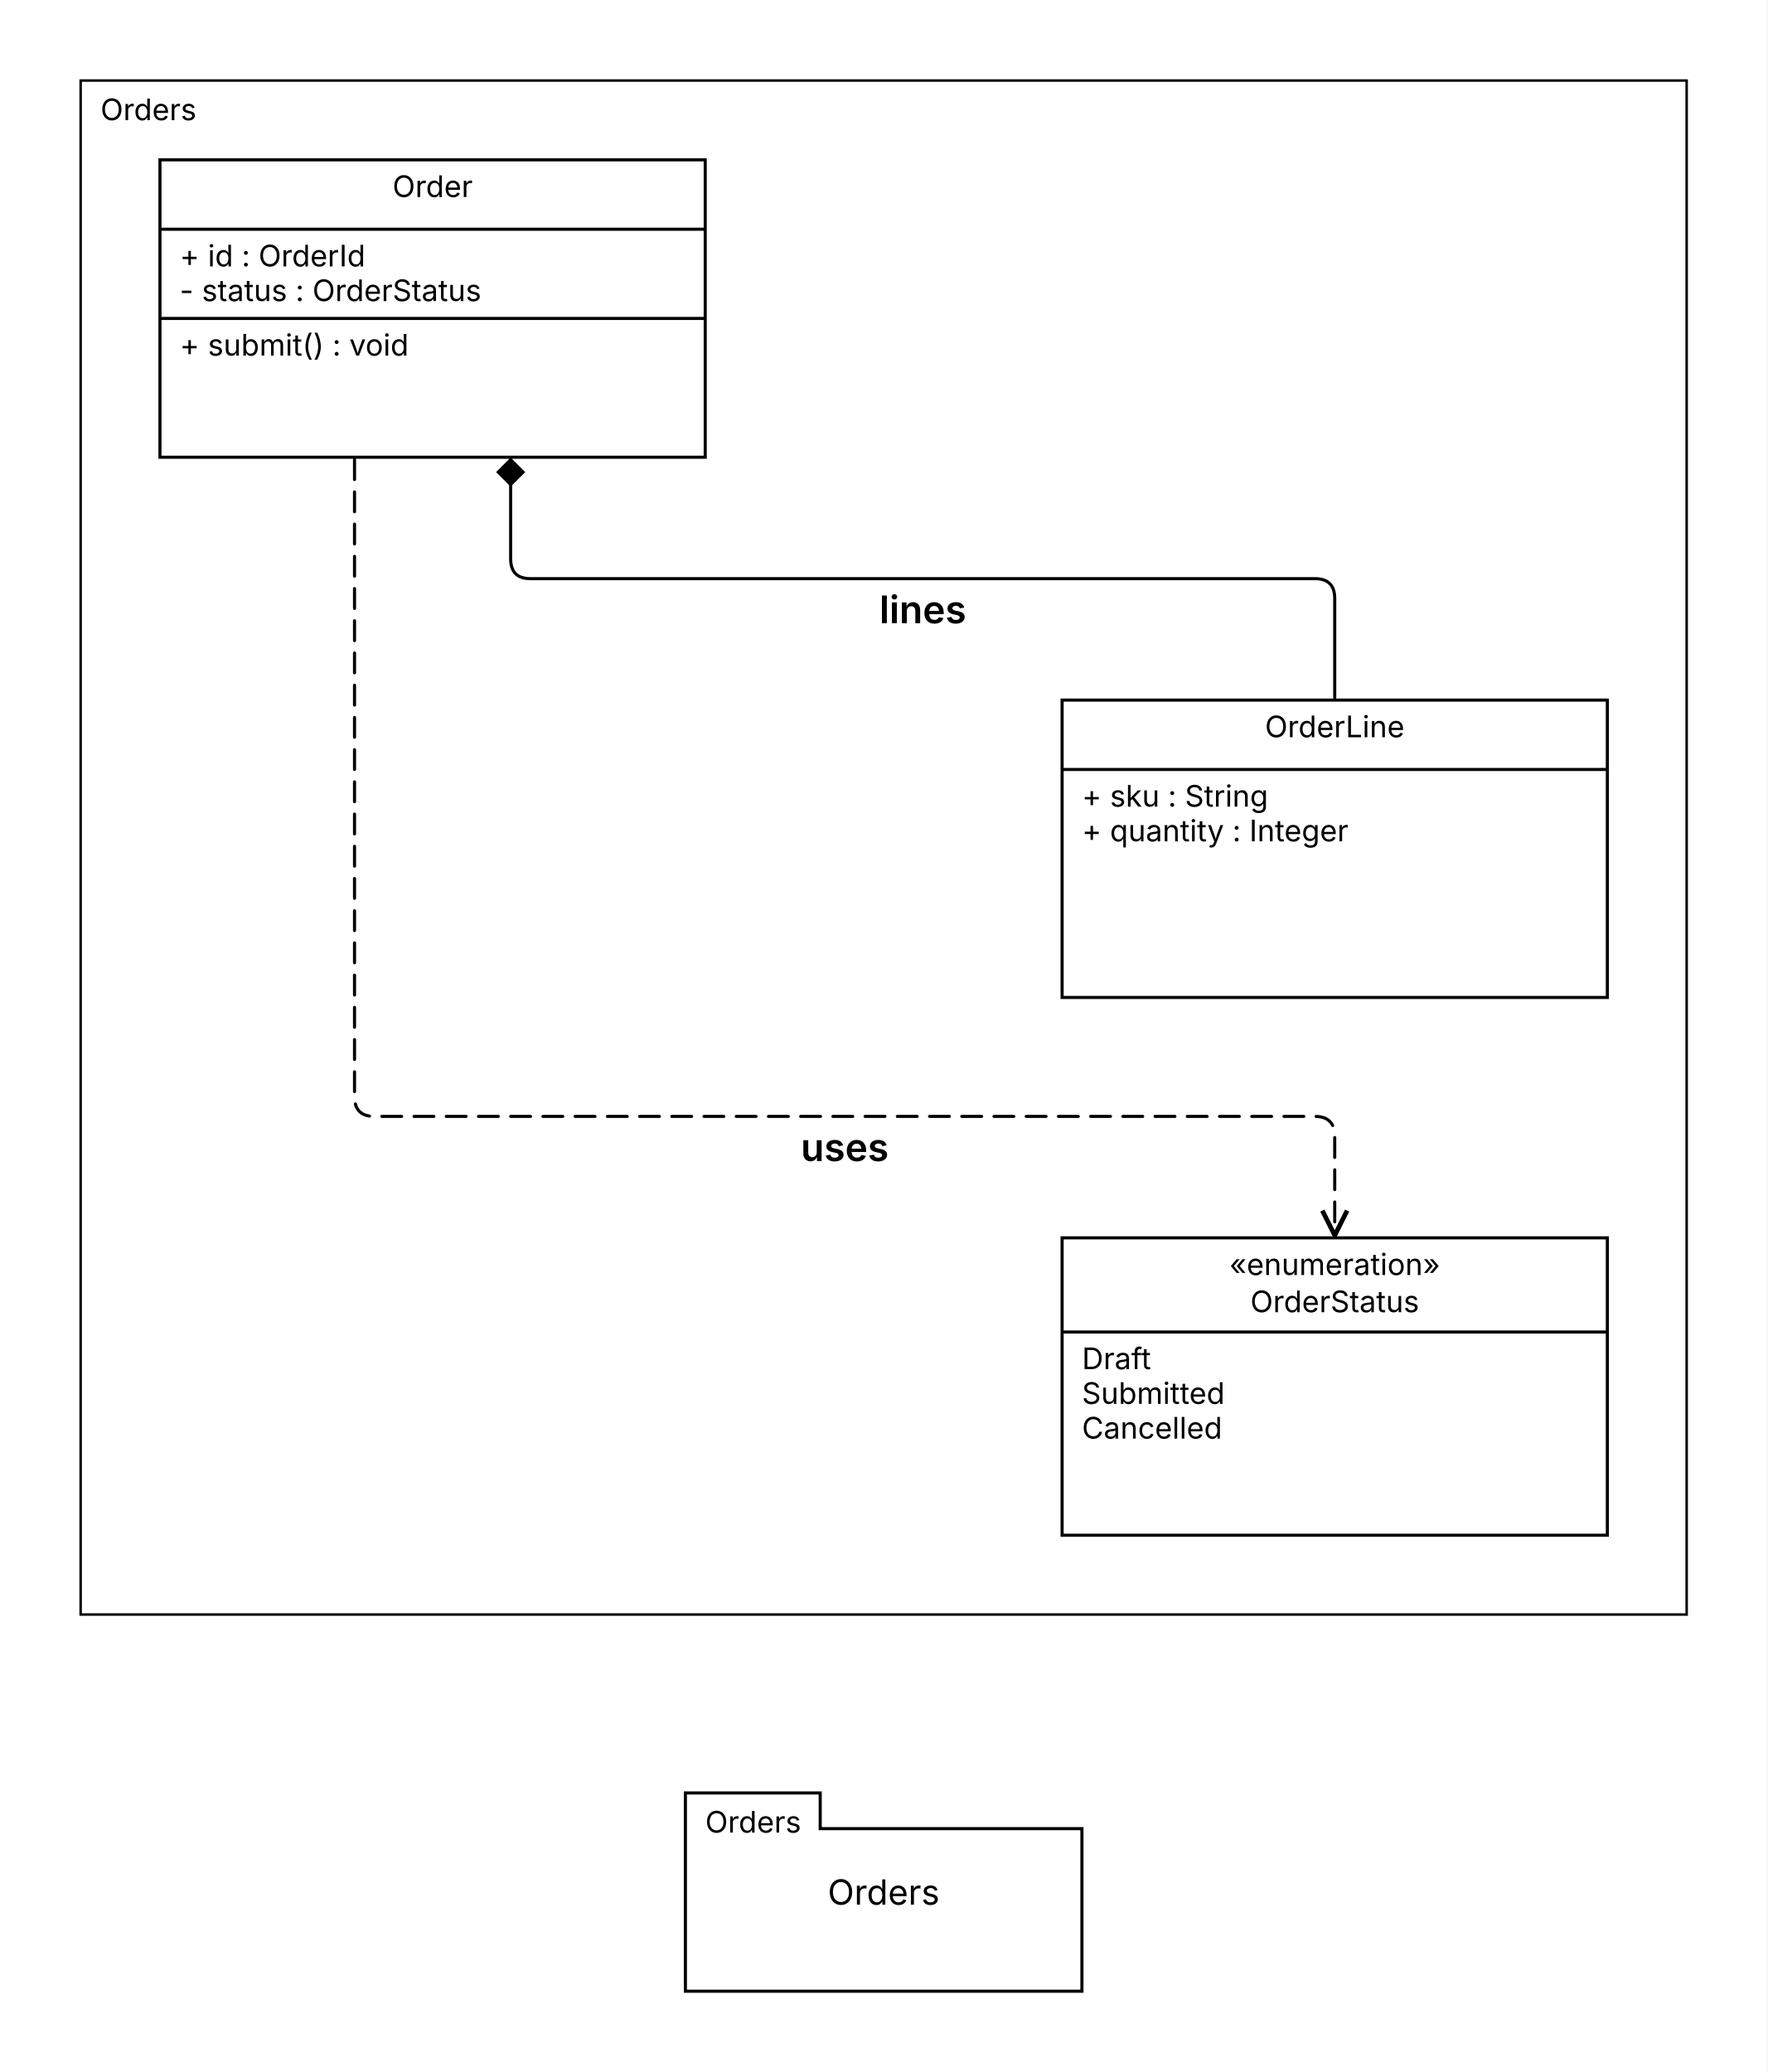
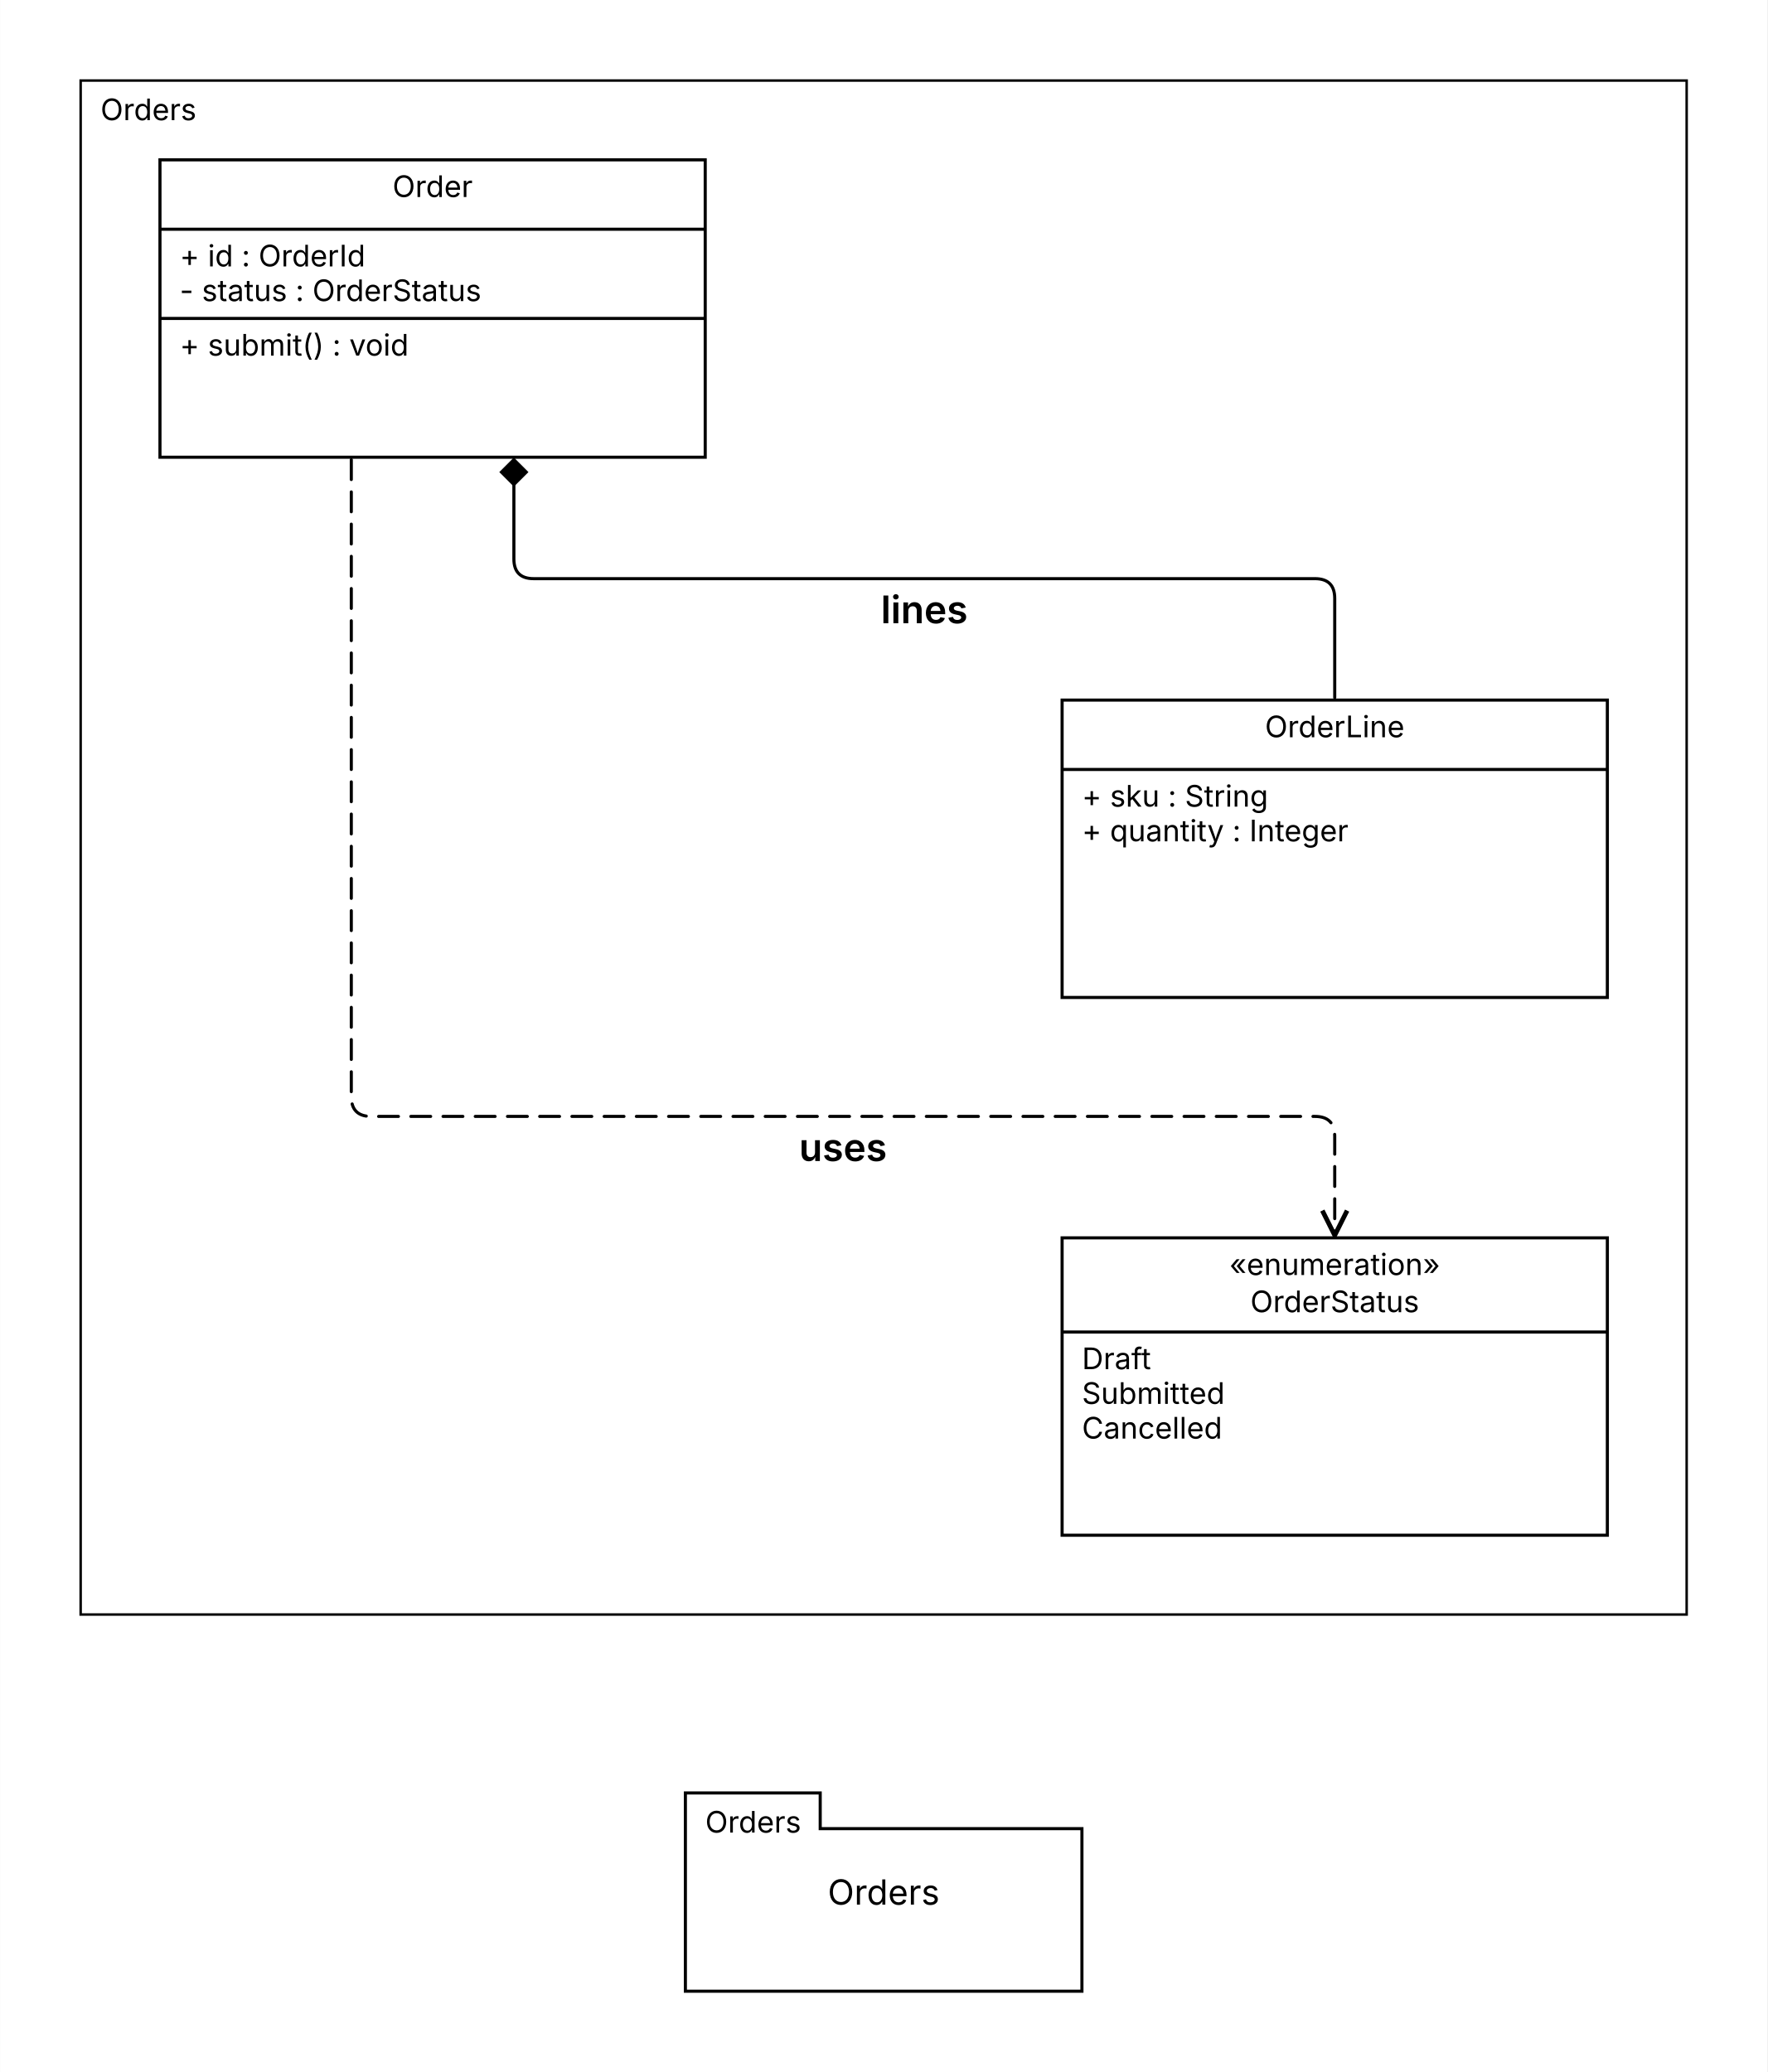
<svg xmlns="http://www.w3.org/2000/svg" role="img" width="713" height="836" viewBox="-20.5 -20.5 713.0 836.1">
  <rect x="-20.5" y="-20.5" width="713.0" height="836.1" fill="#ffffff" />
  <g font-family="Inter, Arial, sans-serif" font-size="14">
    <g data-dediren-group-id="orders-package-boundary" data-dediren-group-type="Package" data-dediren-group-source-id="pkg-orders">
      <rect x="12.0" y="12.0" width="648.0" height="619.0" rx="0" fill="#ffffff" stroke="#000000" stroke-width="1" />
      <text x="20.0" y="28.0" fill="#000000" font-size="12">Orders</text>
    </g>
    <g data-dediren-edge-id="order-has-lines">
      <marker id="marker-start-order-has-lines" data-dediren-edge-marker-start="filled_diamond" markerWidth="10" markerHeight="10" refX="1" refY="5" orient="auto">
        <path d="M 1 5 L 5 1 L 9 5 L 5 9 Z" fill="#000000" stroke="#000000" stroke-width="1" />
      </marker>
-       <path d="M 185.5 165.0 L 185.5 205.0 Q 185.5 213.0 193.5 213.0 L 510.0 213.0 Q 518.0 213.0 518.0 221.0 L 518.0 261.0" fill="none" stroke="#000000" stroke-width="1.25" stroke-linecap="round" stroke-linejoin="round" marker-start="url(#marker-start-order-has-lines)" />
-       <text x="351.8" y="231.0" text-anchor="middle" fill="none" font-size="15.4" font-weight="600" stroke="#ffffff" stroke-width="2">lines</text>
-       <text x="351.8" y="231.0" text-anchor="middle" fill="#000000" font-size="15.4" font-weight="600">lines</text>
+       <path d="M 186.8 165.0 L 186.8 205.0 Q 186.8 213.0 194.8 213.0 L 510.0 213.0 Q 518.0 213.0 518.0 221.0 L 518.0 261.0" fill="none" stroke="#000000" stroke-width="1.25" stroke-linecap="round" stroke-linejoin="round" marker-start="url(#marker-start-order-has-lines)" />
+       <text x="352.4" y="231.0" text-anchor="middle" fill="none" font-size="15.4" font-weight="600" stroke="#ffffff" stroke-width="2">lines</text>
+       <text x="352.4" y="231.0" text-anchor="middle" fill="#000000" font-size="15.4" font-weight="600">lines</text>
    </g>
    <g data-dediren-edge-id="order-status-dependency">
      <marker id="marker-end-order-status-dependency" data-dediren-edge-marker-end="open_arrow" markerWidth="10" markerHeight="10" refX="9" refY="5" orient="auto">
        <path d="M 1 1 L 9 5 L 1 9" fill="none" stroke="#000000" stroke-width="1.5" />
      </marker>
-       <path d="M 122.5 165.0 L 122.5 422.0 Q 122.5 430.0 130.5 430.0 L 510.0 430.0 Q 518.0 430.0 518.0 438.0 L 518.0 478.0" fill="none" stroke="#000000" stroke-width="1.25" stroke-linecap="round" stroke-linejoin="round" stroke-dasharray="8 5" marker-end="url(#marker-end-order-status-dependency)" />
-       <text x="320.3" y="448.0" text-anchor="middle" fill="none" font-size="15.4" font-weight="600" stroke="#ffffff" stroke-width="2">uses</text>
-       <text x="320.3" y="448.0" text-anchor="middle" fill="#000000" font-size="15.4" font-weight="600">uses</text>
+       <path d="M 121.2 165.0 L 121.2 422.0 Q 121.2 430.0 129.2 430.0 L 510.0 430.0 Q 518.0 430.0 518.0 438.0 L 518.0 478.0" fill="none" stroke="#000000" stroke-width="1.25" stroke-linecap="round" stroke-linejoin="round" stroke-dasharray="8 5" marker-end="url(#marker-end-order-status-dependency)" />
+       <text x="319.6" y="448.0" text-anchor="middle" fill="none" font-size="15.4" font-weight="600" stroke="#ffffff" stroke-width="2">uses</text>
+       <text x="319.6" y="448.0" text-anchor="middle" fill="#000000" font-size="15.4" font-weight="600">uses</text>
    </g>
    <g data-dediren-node-id="pkg-orders">
      <path data-dediren-node-shape="uml_package" d="M 256.0 703.0 H 310.4 V 717.4 H 416.0 V 783.0 H 256.0 V 717.4 H 256.0 Z" fill="#ffffff" stroke="#000000" stroke-width="1.25" />
      <g data-dediren-node-decorator="uml_package">
        <text x="264.0" y="719.0" fill="#000000" font-size="12">Orders</text>
      </g>
      <text x="336.0" y="743.0" text-anchor="middle" dominant-baseline="middle" fill="#000000" font-size="14.0" textLength="42.7" lengthAdjust="spacing">Orders</text>
    </g>
    <g data-dediren-node-id="class-order">
      <rect data-dediren-node-shape="uml_class" x="44.0" y="44.0" width="220.0" height="120.0" rx="0" fill="#ffffff" stroke="#000000" stroke-width="1.25" />
      <g data-dediren-node-decorator="uml_class">
        <line x1="44.0" y1="72.0" x2="264.0" y2="72.0" stroke="#000000" stroke-width="1.25" />
        <line x1="44.0" y1="108.0" x2="264.0" y2="108.0" stroke="#000000" stroke-width="1.25" />
        <text x="154.0" y="59.0" text-anchor="middle" fill="#000000" font-size="12">Order</text>
        <text x="52.0" y="87.0" fill="#000000" font-size="12">+ id : OrderId</text>
        <text x="52.0" y="101.0" fill="#000000" font-size="12">- status : OrderStatus</text>
        <text x="52.0" y="123.0" fill="#000000" font-size="12">+ submit() : void</text>
      </g>
    </g>
    <g data-dediren-node-id="class-order-line">
      <rect data-dediren-node-shape="uml_class" x="408.0" y="262.0" width="220.0" height="120.0" rx="0" fill="#ffffff" stroke="#000000" stroke-width="1.25" />
      <g data-dediren-node-decorator="uml_class">
        <line x1="408.0" y1="290.0" x2="628.0" y2="290.0" stroke="#000000" stroke-width="1.25" />
        <text x="518.0" y="277.0" text-anchor="middle" fill="#000000" font-size="12">OrderLine</text>
        <text x="416.0" y="305.0" fill="#000000" font-size="12">+ sku : String</text>
        <text x="416.0" y="319.0" fill="#000000" font-size="12">+ quantity : Integer</text>
      </g>
    </g>
    <g data-dediren-node-id="enum-order-status">
      <rect data-dediren-node-shape="uml_enumeration" x="408.0" y="479.0" width="220.0" height="120.0" rx="0" fill="#ffffff" stroke="#000000" stroke-width="1.25" />
      <g data-dediren-node-decorator="uml_enumeration">
        <line x1="408.0" y1="517.0" x2="628.0" y2="517.0" stroke="#000000" stroke-width="1.25" />
        <text x="518.0" y="494.0" text-anchor="middle" fill="#000000" font-size="12">«enumeration»</text>
        <text x="518.0" y="509.0" text-anchor="middle" fill="#000000" font-size="12">OrderStatus</text>
        <text x="416.0" y="532.0" fill="#000000" font-size="12">Draft</text>
        <text x="416.0" y="546.0" fill="#000000" font-size="12">Submitted</text>
        <text x="416.0" y="560.0" fill="#000000" font-size="12">Cancelled</text>
      </g>
    </g>
  </g>
</svg>
